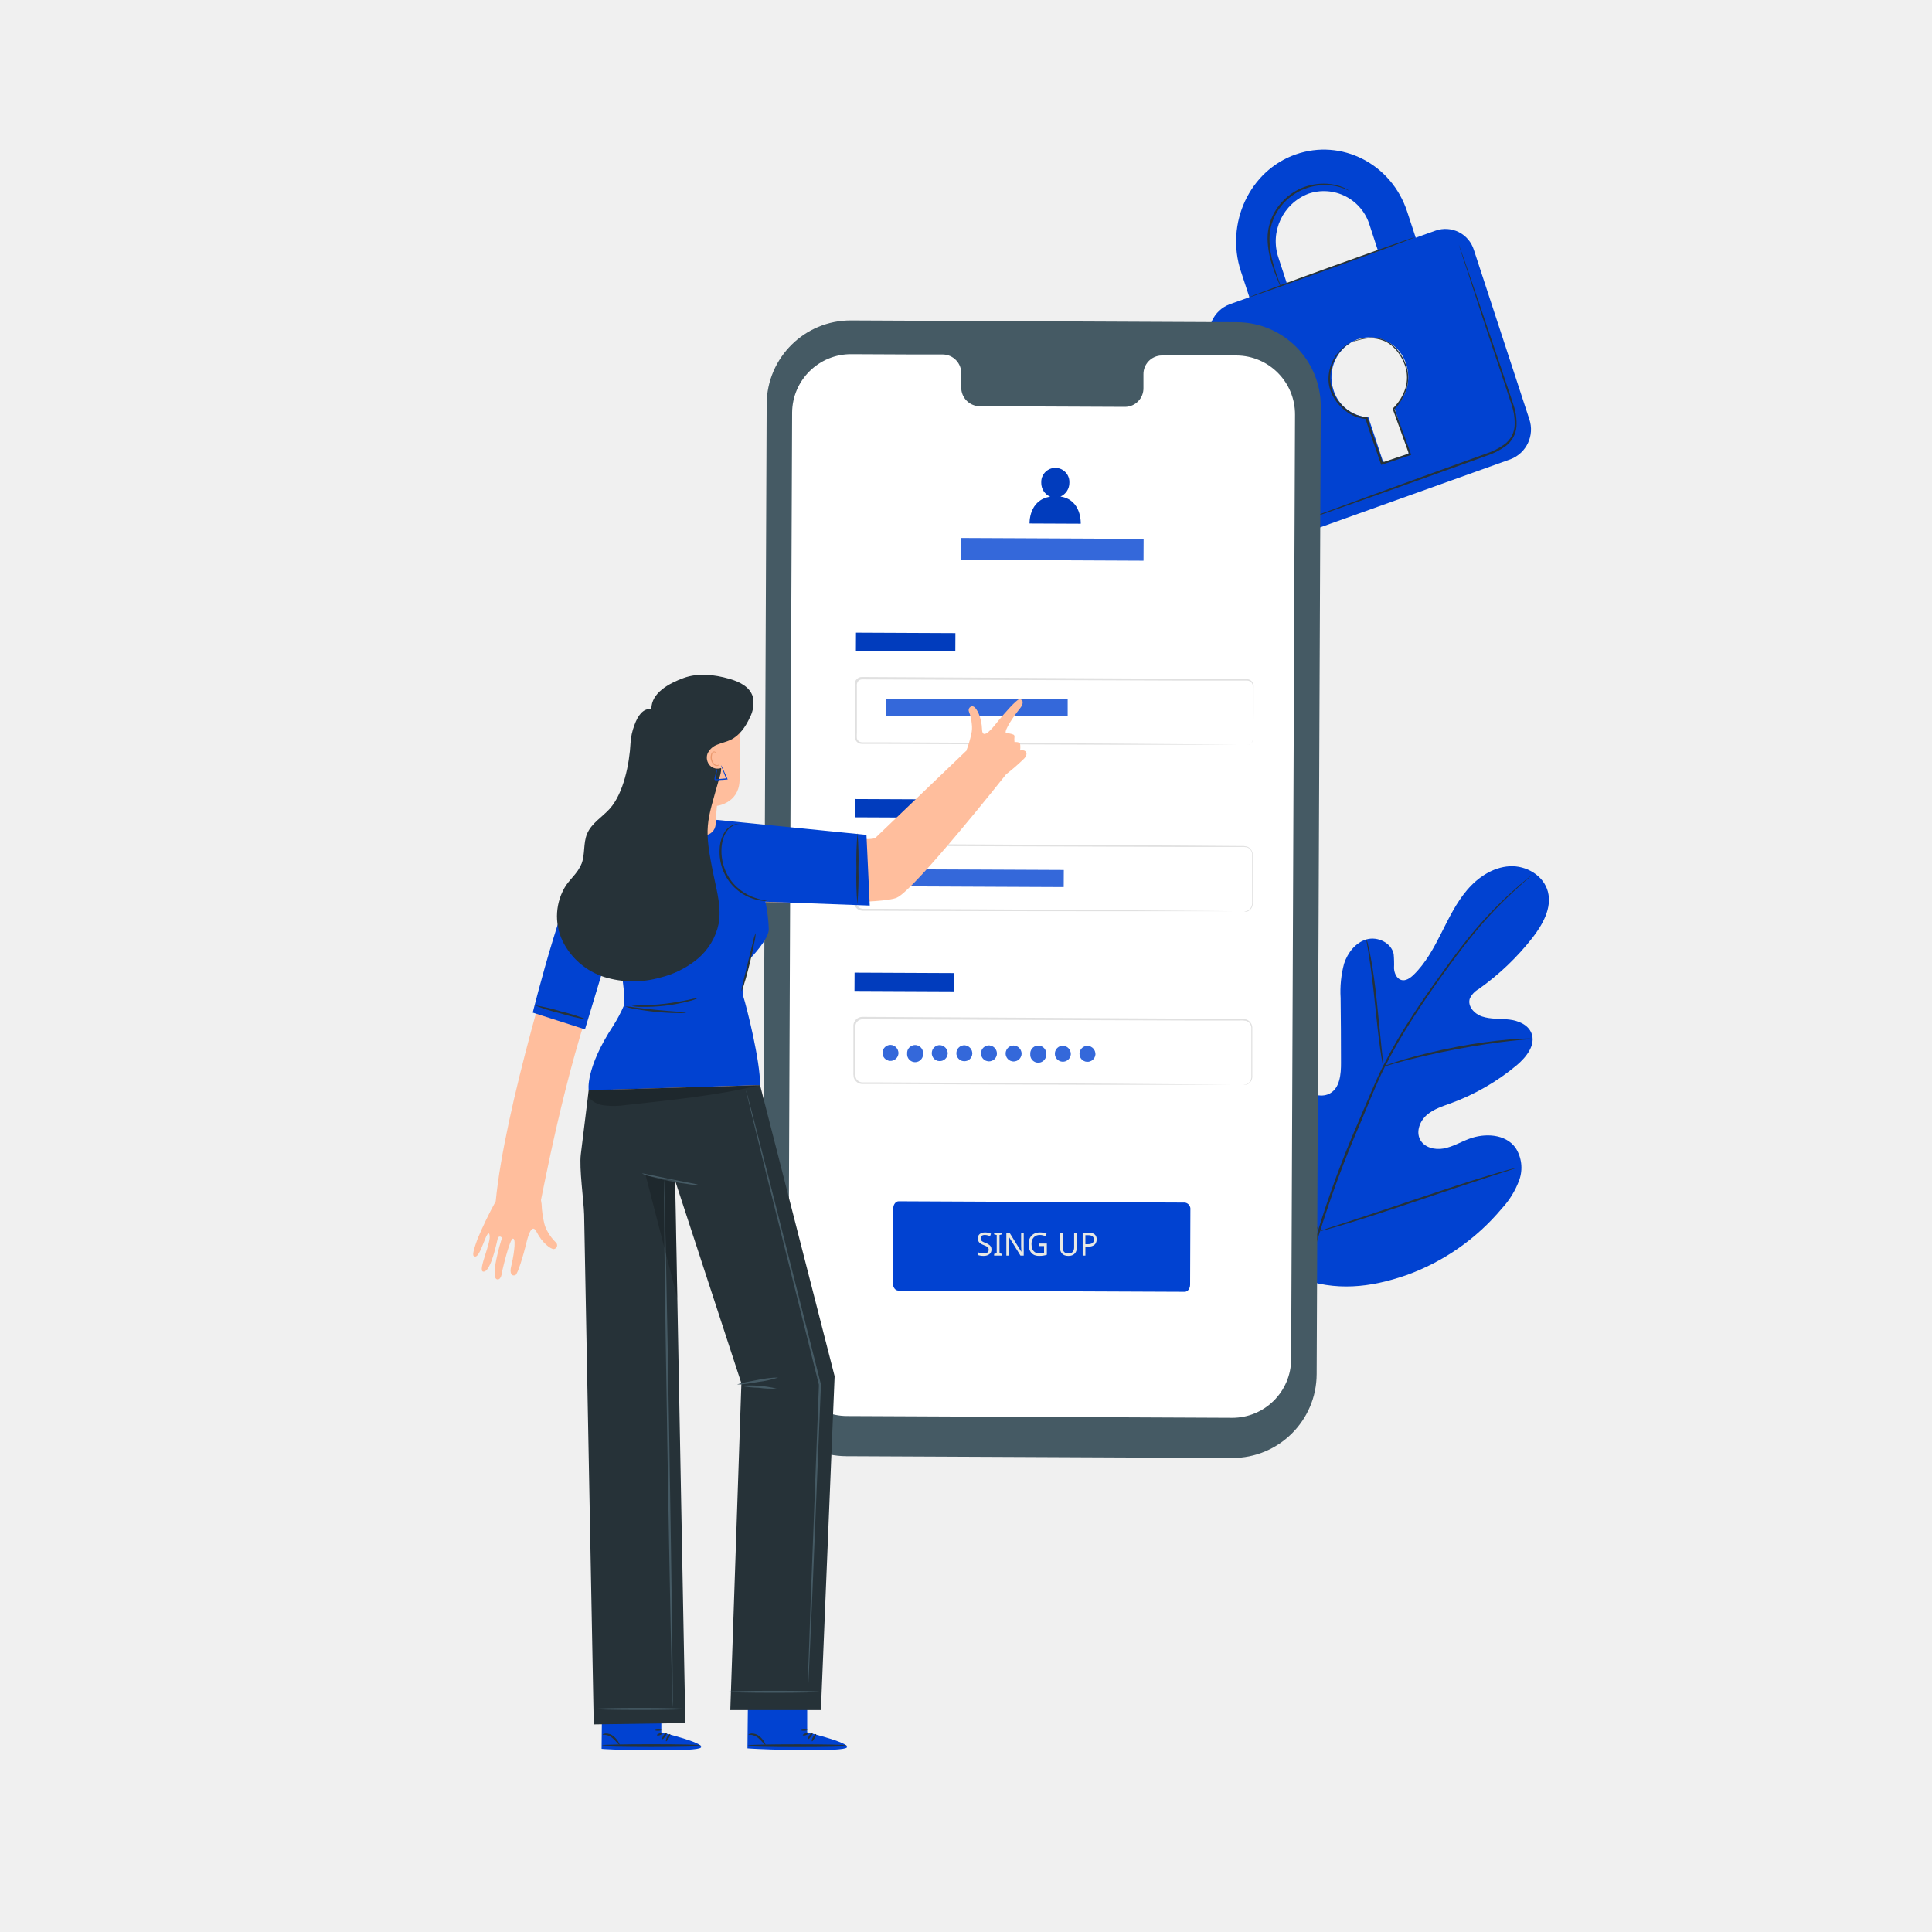
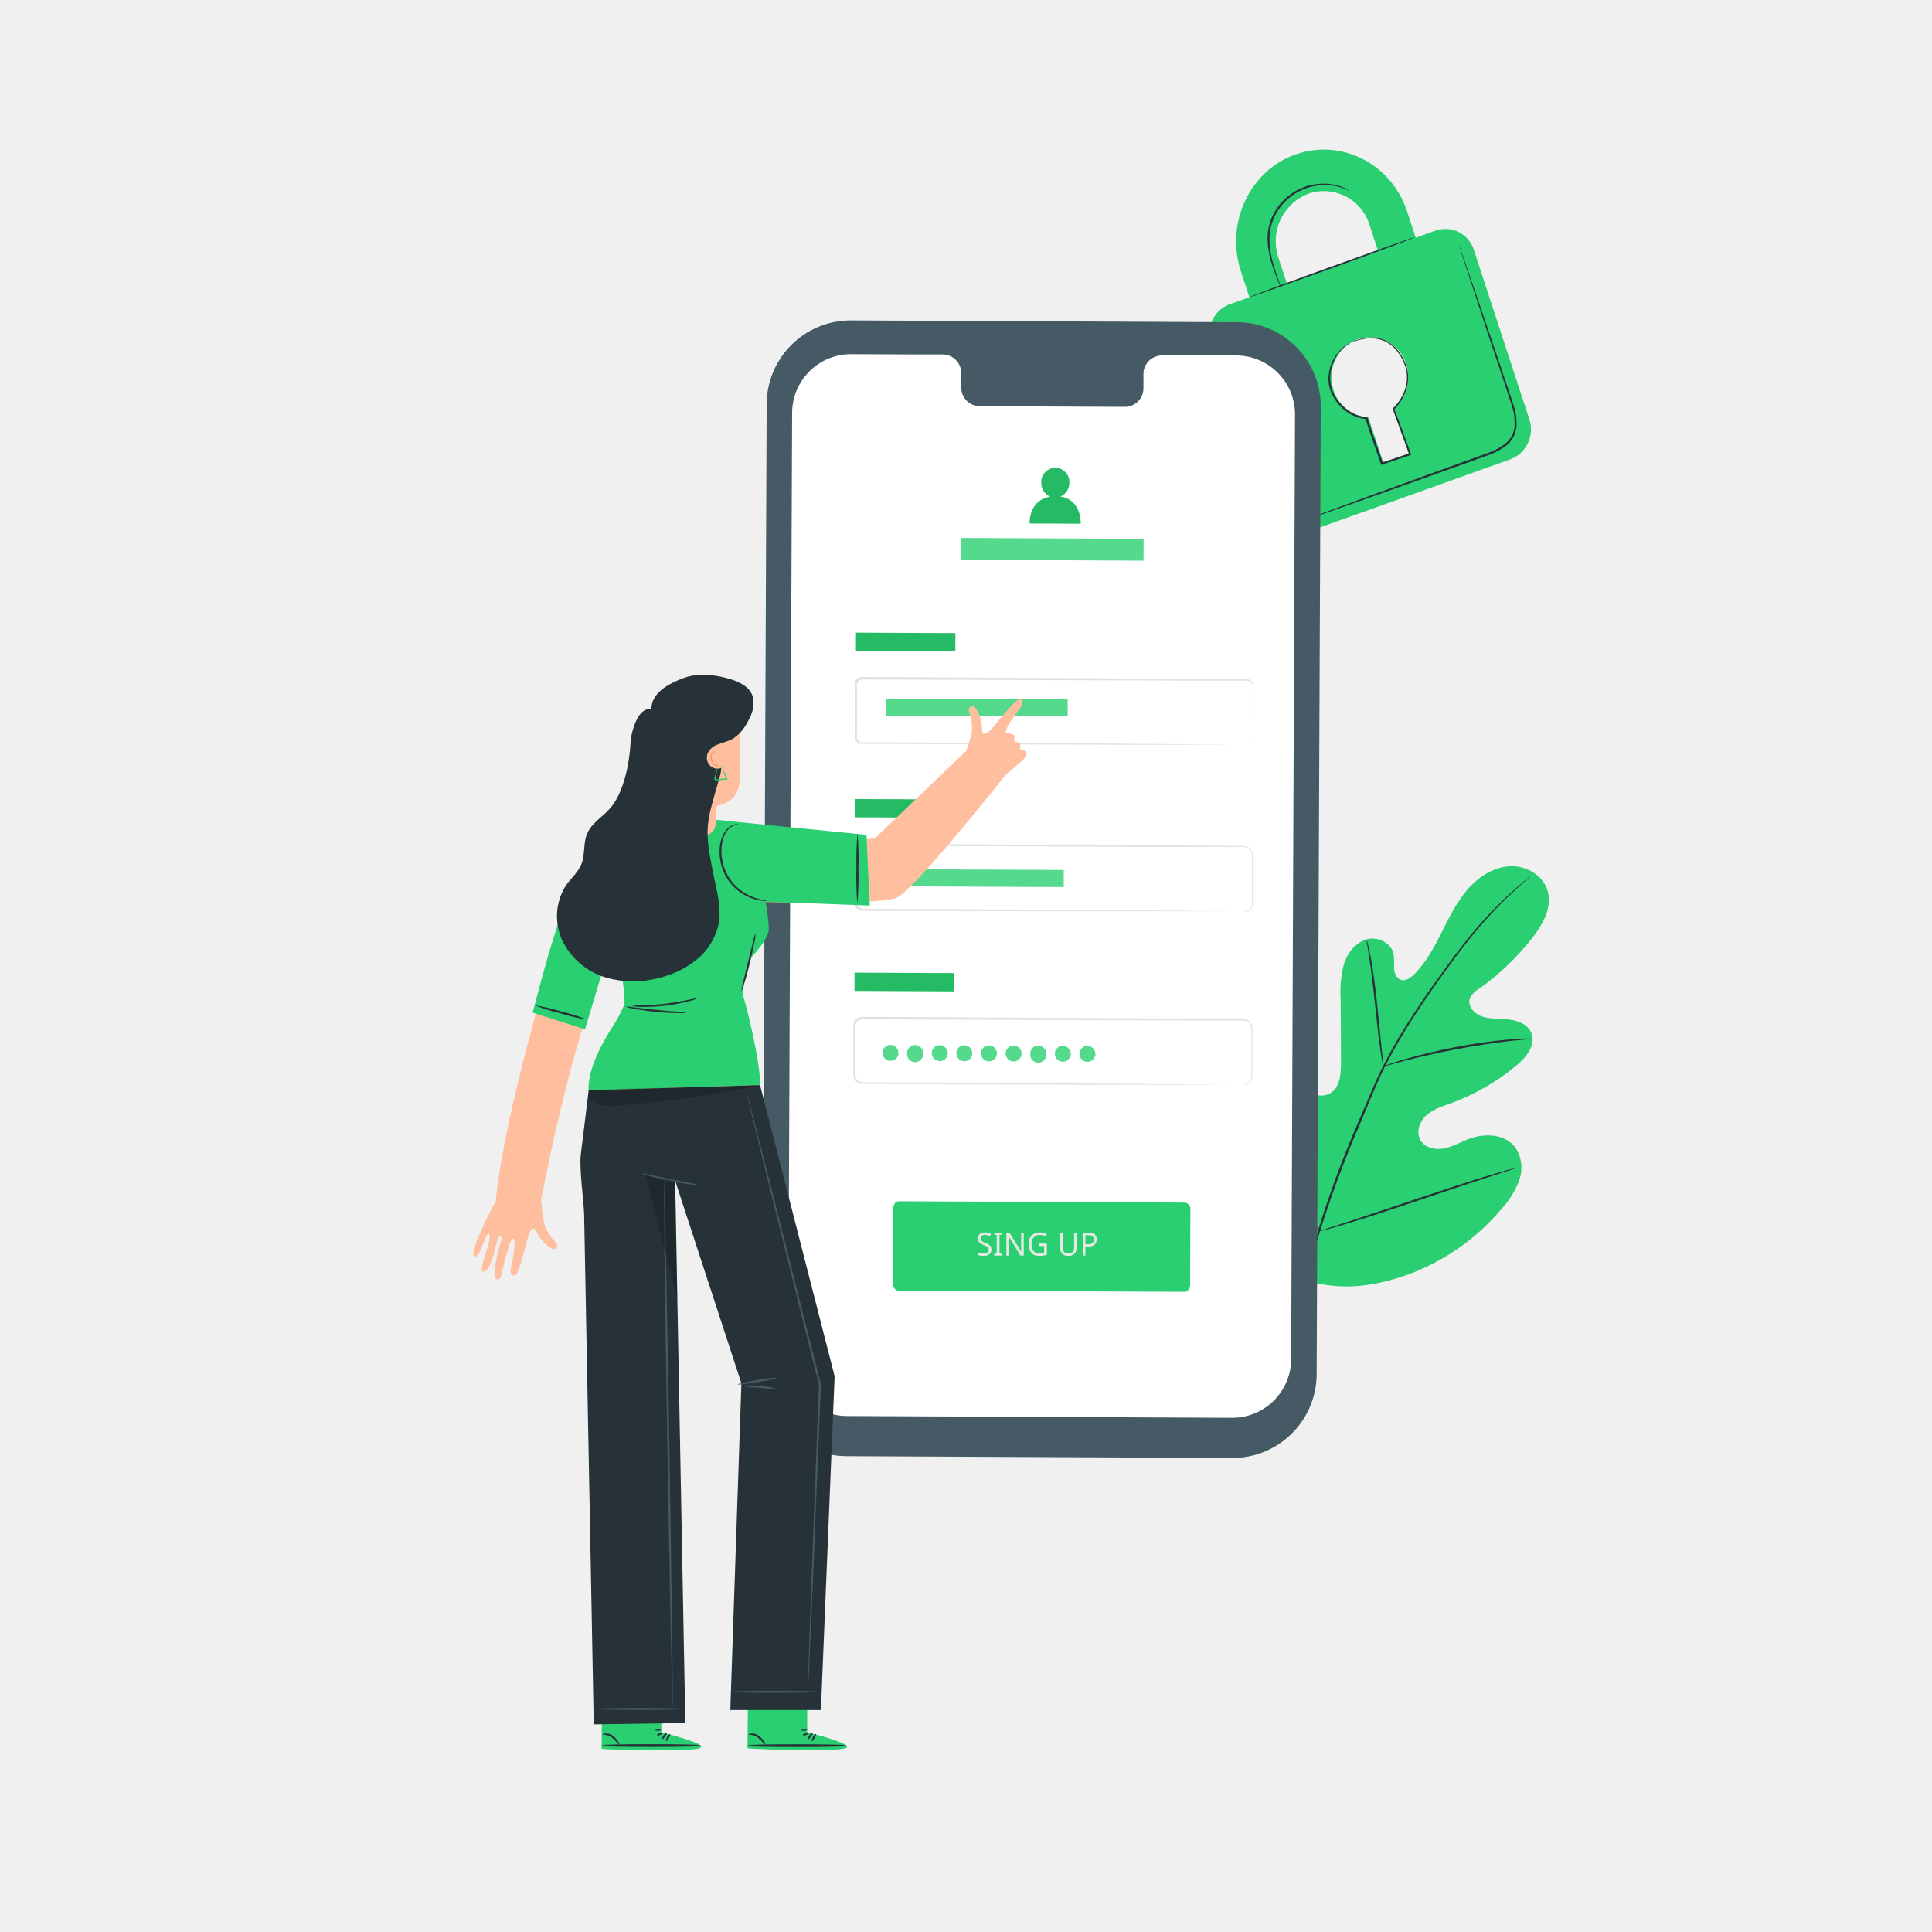
<svg xmlns="http://www.w3.org/2000/svg" viewBox="0 0 500 500">
  <g id="freepik--Plant--inject-65">
-     <path d="M336.18,330.71c-15.45-10.79-18.95-30.82-18.34-48.83.1-3-.23-6.18,1.2-8.81s4.77-4.44,7.46-3.18c2.23,1.05,3.2,3.65,4.45,5.8a17.56,17.56,0,0,0,7.05,6.73c1.91,1,4.28,1.6,6.17.56,2.6-1.43,2.9-5,2.88-8q0-8.37-.1-16.72a27.83,27.83,0,0,1,.9-8.88c.93-2.84,3-5.47,5.83-6.27s6.36.85,7,3.77a28.8,28.8,0,0,1,.09,3.72c.08,1.25.66,2.62,1.83,3s2.39-.49,3.29-1.37c3.08-3,5.18-6.91,7.13-10.77s3.86-7.83,6.66-11.12,6.67-5.9,11-6.15,8.84,2.41,9.92,6.61-1.37,8.49-4,11.9a66.87,66.87,0,0,1-13.89,13.25,5.44,5.44,0,0,0-2.33,2.49c-.65,2,1.24,4,3.21,4.63,2.23.74,4.65.51,7,.79s4.85,1.3,5.74,3.5c1.22,3.06-1.34,6.26-3.85,8.36a57.38,57.38,0,0,1-16.92,9.77c-2.2.8-4.51,1.51-6.29,3.05s-2.84,4.23-1.77,6.34,3.82,2.78,6.13,2.35,4.36-1.67,6.56-2.5c4.11-1.55,9.41-1.27,12,2.28a9.46,9.46,0,0,1,1,8.37,21.83,21.83,0,0,1-4.53,7.39A57.63,57.63,0,0,1,364,330c-9.53,3.3-18.36,4.2-27.83.73" style="fill:#0142D1" />
+     <path d="M336.18,330.71c-15.45-10.79-18.95-30.82-18.34-48.83.1-3-.23-6.18,1.2-8.81s4.77-4.44,7.46-3.18c2.23,1.05,3.2,3.65,4.45,5.8a17.56,17.56,0,0,0,7.05,6.73c1.91,1,4.28,1.6,6.17.56,2.6-1.43,2.9-5,2.88-8q0-8.37-.1-16.72a27.83,27.83,0,0,1,.9-8.88c.93-2.84,3-5.47,5.83-6.27s6.36.85,7,3.77a28.8,28.8,0,0,1,.09,3.72c.08,1.25.66,2.62,1.83,3s2.39-.49,3.29-1.37c3.08-3,5.18-6.91,7.13-10.77s3.86-7.83,6.66-11.12,6.67-5.9,11-6.15,8.84,2.41,9.92,6.61-1.37,8.49-4,11.9a66.87,66.87,0,0,1-13.89,13.25,5.44,5.44,0,0,0-2.33,2.49c-.65,2,1.24,4,3.21,4.63,2.23.74,4.65.51,7,.79s4.85,1.3,5.74,3.5c1.22,3.06-1.34,6.26-3.85,8.36a57.38,57.38,0,0,1-16.92,9.77c-2.2.8-4.51,1.51-6.29,3.05s-2.84,4.23-1.77,6.34,3.82,2.78,6.13,2.35,4.36-1.67,6.56-2.5c4.11-1.55,9.41-1.27,12,2.28a9.46,9.46,0,0,1,1,8.37,21.83,21.83,0,0,1-4.53,7.39A57.63,57.63,0,0,1,364,330c-9.53,3.3-18.36,4.2-27.83.73" style="fill:#29CF70" />
    <path d="M396.2,226.66s-.09.1-.29.28l-.89.79c-.78.7-1.93,1.72-3.38,3.07a111.61,111.61,0,0,0-11.42,12.33c-2.23,2.77-4.54,5.91-7,9.32s-5,7.09-7.52,11a135.66,135.66,0,0,0-7.37,12.78c-1.16,2.29-2.18,4.68-3.23,7.12L352,290.8a274.85,274.85,0,0,0-10.66,28.77,134,134,0,0,0-5,24.53,97.54,97.54,0,0,0-.28,16.89c.16,2,.31,3.53.45,4.57.06.5.1.9.14,1.19l0,.41a2.09,2.09,0,0,1-.09-.4c-.05-.29-.11-.68-.19-1.18-.18-1-.37-2.58-.55-4.58a92.93,92.93,0,0,1,.1-16.94,131.81,131.81,0,0,1,4.89-24.64,268.42,268.42,0,0,1,10.63-28.84l3.18-7.42c1.05-2.43,2.08-4.84,3.25-7.14a133.92,133.92,0,0,1,7.43-12.81c2.56-4,5.14-7.62,7.57-11s4.78-6.54,7-9.3a106.31,106.31,0,0,1,11.57-12.24c1.48-1.33,2.66-2.33,3.46-3l.93-.75A2.18,2.18,0,0,1,396.2,226.66Z" style="fill:#263238" />
    <path d="M358,276a6.19,6.19,0,0,1-.29-1.27c-.16-.83-.34-2-.55-3.52-.43-3-.87-7.11-1.34-11.66s-1-8.67-1.44-11.64c-.23-1.48-.43-2.67-.57-3.5a5.4,5.4,0,0,1-.17-1.3,5.53,5.53,0,0,1,.37,1.25c.22.82.47,2,.75,3.49.57,3,1.13,7.08,1.6,11.64s.87,8.56,1.18,11.67c.15,1.4.28,2.59.38,3.54A5.54,5.54,0,0,1,358,276Z" style="fill:#263238" />
    <path d="M396.48,268.82A8,8,0,0,1,395,269c-1,.09-2.42.21-4.18.41-3.52.38-8.36,1.08-13.67,2.08s-10.08,2.13-13.51,3c-1.71.44-3.09.84-4,1.11a7.3,7.3,0,0,1-1.5.36,8.71,8.71,0,0,1,1.44-.57c.94-.33,2.3-.79,4-1.28,3.41-1,8.18-2.19,13.51-3.21A136.16,136.16,0,0,1,390.74,269c1.77-.15,3.2-.21,4.2-.23A7.69,7.69,0,0,1,396.48,268.82Z" style="fill:#263238" />
    <path d="M341.3,318.72a2.08,2.08,0,0,1-.26-.47l-.66-1.39c-.57-1.21-1.34-3-2.26-5.19-1.86-4.4-4.23-10.56-6.75-17.4s-4.84-13-6.6-17.45c-.86-2.16-1.57-3.93-2.1-5.25l-.56-1.43a1.93,1.93,0,0,1-.16-.52,2.08,2.08,0,0,1,.26.47l.66,1.39c.56,1.21,1.34,3,2.26,5.19,1.86,4.4,4.23,10.56,6.75,17.4s4.84,13,6.6,17.45c.86,2.16,1.57,3.93,2.09,5.25.23.57.42,1,.57,1.43A1.93,1.93,0,0,1,341.3,318.72Z" style="fill:#263238" />
    <path d="M392.38,302.25a2.12,2.12,0,0,1-.51.21l-1.48.5-5.47,1.77c-4.62,1.5-11,3.64-18,6s-13.41,4.46-18.06,5.86c-2.32.71-4.21,1.25-5.52,1.61l-1.51.39a2.59,2.59,0,0,1-.54.11,2.12,2.12,0,0,1,.51-.21l1.48-.5,5.47-1.77c4.62-1.5,11-3.64,18-6s13.4-4.46,18.05-5.86c2.33-.71,4.21-1.25,5.53-1.61l1.51-.39A2.59,2.59,0,0,1,392.38,302.25Z" style="fill:#263238" />
  </g>
  <g id="freepik--Padlock--inject-65">
-     <path d="M371.54,59.68l-5.15,1.84-2.21-6.73c-4.06-12.41-17-19-28.89-14.81s-18.22,17.8-14.16,30.21l2.21,6.73-5.17,1.85a8.22,8.22,0,0,0-4.82,10.28l14.33,43.79a7.73,7.73,0,0,0,9.86,5.11l53.37-19.09a8.26,8.26,0,0,0,4.87-10.38L381.44,64.69A7.71,7.71,0,0,0,371.54,59.68Zm-40.68,7a13.19,13.19,0,0,1,7.76-16.55,12.36,12.36,0,0,1,15.83,8.11l2.2,6.73-23.59,8.44Zm30,38.86,3.66,11.18a.91.91,0,0,1-.57,1.12l-5.13,1.83a.82.82,0,0,1-1-.54L354.13,108a10,10,0,0,1-9-7,10.51,10.51,0,0,1,6.19-13.18,9.85,9.85,0,0,1,12.61,6.46A10.68,10.68,0,0,1,360.87,105.57Z" style="fill:#0142D1" />
+     <path d="M371.54,59.68l-5.15,1.84-2.21-6.73c-4.06-12.41-17-19-28.89-14.81s-18.22,17.8-14.16,30.21l2.21,6.73-5.17,1.85a8.22,8.22,0,0,0-4.82,10.28l14.33,43.79a7.73,7.73,0,0,0,9.86,5.11l53.37-19.09a8.26,8.26,0,0,0,4.87-10.38L381.44,64.69A7.71,7.71,0,0,0,371.54,59.68Zm-40.68,7a13.19,13.19,0,0,1,7.76-16.55,12.36,12.36,0,0,1,15.83,8.11l2.2,6.73-23.59,8.44Zm30,38.86,3.66,11.18a.91.91,0,0,1-.57,1.12l-5.13,1.83a.82.82,0,0,1-1-.54L354.13,108a10,10,0,0,1-9-7,10.51,10.51,0,0,1,6.19-13.18,9.85,9.85,0,0,1,12.61,6.46A10.68,10.68,0,0,1,360.87,105.57Z" style="fill:#29CF70" />
    <path d="M366.16,61.4c0,.14-9.55,3.73-21.43,8S323.16,77.1,323.11,77s9.55-3.72,21.44-8S366.11,61.27,366.16,61.4Z" style="fill:#263238" />
    <path d="M377.5,63.24a1.75,1.75,0,0,1,.11.27c.08.2.17.46.29.78.26.73.62,1.74,1.07,3l3.84,11.18c1.6,4.74,3.51,10.36,5.63,16.6,1,3.13,2.18,6.39,3.28,9.82a15,15,0,0,1,.75,5.49,7.37,7.37,0,0,1-.81,2.77,7.64,7.64,0,0,1-1.89,2.23,18,18,0,0,1-5.08,2.59l-5.15,1.85-9.75,3.49-16.51,5.88-11.15,3.92-3,1-.8.26a.85.85,0,0,1-.27.07s.08,0,.25-.12l.78-.31,3-1.13,11.09-4.08,16.48-6,9.73-3.52,5.15-1.86a17.13,17.13,0,0,0,4.93-2.51,7.11,7.11,0,0,0,1.76-2.07,6.58,6.58,0,0,0,.75-2.57,14.39,14.39,0,0,0-.72-5.29c-1.08-3.4-2.22-6.69-3.25-9.82-2.08-6.25-4-11.89-5.52-16.63s-2.8-8.55-3.68-11.23c-.42-1.31-.74-2.33-1-3.07l-.24-.8A.93.93,0,0,1,377.5,63.24Z" style="fill:#263238" />
    <path d="M349.34,49.45s-.53-.26-1.51-.66a13.32,13.32,0,0,0-4.37-.88A15,15,0,0,0,337,49.13a14.4,14.4,0,0,0-6.11,5.11,13.52,13.52,0,0,0-2.35,7.59,23.39,23.39,0,0,0,1,6.55c.52,1.82,1.06,3.27,1.42,4.28a11.17,11.17,0,0,1,.52,1.58,8.78,8.78,0,0,1-.71-1.51c-.41-1-1-2.42-1.58-4.25a22.74,22.74,0,0,1-1.15-6.65,13.71,13.71,0,0,1,2.4-7.88,14.63,14.63,0,0,1,6.35-5.26,14.88,14.88,0,0,1,6.65-1.14,12.59,12.59,0,0,1,4.43,1.05,8.26,8.26,0,0,1,1.08.6A1.49,1.49,0,0,1,349.34,49.45Z" style="fill:#263238" />
    <path d="M349.8,88.58a3.45,3.45,0,0,1,.5-.25,9.93,9.93,0,0,1,1.55-.55,11.09,11.09,0,0,1,2.59-.44,8.78,8.78,0,0,1,3.51.53c2.56.9,4.91,3.51,6.07,7a10.08,10.08,0,0,1,0,5.74A13,13,0,0,1,360.8,106l.06-.27c1.33,3.65,2.78,7.61,4.28,11.74l.09.25-.25.09-2.29.76-5,1.67-.25.08-.08-.25c-1.37-4.14-2.87-8-4-11.79l.22.17a10,10,0,0,1-5.36-2.11,12.1,12.1,0,0,1-3.35-4,9.14,9.14,0,0,1-1.06-4.5,10.86,10.86,0,0,1,4.19-8.26,6.36,6.36,0,0,1,1.73-1,19.27,19.27,0,0,0-1.64,1.09A10.63,10.63,0,0,0,345,94.06a9.46,9.46,0,0,0,.31,8.07,11.74,11.74,0,0,0,3.27,3.84,9.52,9.52,0,0,0,5.11,2l.17,0,.05.15c1.1,3.72,2.61,7.61,4,11.77l-.33-.16,5-1.67,2.28-.77-.16.34c-1.49-4.13-2.93-8.1-4.25-11.75l0-.15.12-.12a12.74,12.74,0,0,0,3.16-5.17,9.67,9.67,0,0,0,0-5.49c-1.09-3.36-3.34-5.91-5.78-6.81a8.59,8.59,0,0,0-3.39-.57,11.46,11.46,0,0,0-2.56.35C350.51,88.29,349.81,88.63,349.8,88.58Z" style="fill:#263238" />
  </g>
  <g id="freepik--Device--inject-65">
    <path d="M318.89,377.32,219,376.86A21.77,21.77,0,0,1,197.35,355l1.06-250.41a21.75,21.75,0,0,1,21.86-21.66l99.88.46a21.77,21.77,0,0,1,21.66,21.85l-1.06,250.4A21.77,21.77,0,0,1,318.89,377.32Z" style="fill:#455a64" />
    <path d="M320,92,300.64,92a4.81,4.81,0,0,0-4.72,4.9l0,3.51a4.8,4.8,0,0,1-4.72,4.89l-37.74-.17a4.82,4.82,0,0,1-4.69-4.94l0-3.51a4.82,4.82,0,0,0-4.68-4.94l-6.81,0-16.95-.08A15.24,15.24,0,0,0,205,106.75l-1,244.42a15.23,15.23,0,0,0,15.16,15.3l99.68.46a15.24,15.24,0,0,0,15.31-15.17l1-244.42A15.25,15.25,0,0,0,320,92Z" style="fill:#fff" />
-     <path d="M306.59,334.32,232.47,334c-.77,0-1.39-.84-1.38-1.86l.08-19.39c0-1,.63-1.86,1.4-1.86l74.12.34a1.68,1.68,0,0,1,1.38,1.87L308,332.47C308,333.5,307.36,334.33,306.59,334.32Z" style="fill:#0142D1" />
+     <path d="M306.59,334.32,232.47,334c-.77,0-1.39-.84-1.38-1.86l.08-19.39c0-1,.63-1.86,1.4-1.86l74.12.34a1.68,1.68,0,0,1,1.38,1.87L308,332.47C308,333.5,307.36,334.33,306.59,334.32Z" style="fill:#29CF70" />
    <text transform="matrix(0.96, 0, 0, 1, 252.59, 324.95)" style="font-size:8.299px;fill:#e8e8e3;font-family:Montserrat-Regular, Montserrat">SING UP</text>
-     <rect x="221.51" y="163.81" width="25.72" height="4.72" transform="translate(0.77 -1.08) rotate(0.26)" style="fill:#0142D1" />
+     <rect x="221.51" y="163.81" width="25.72" height="4.72" transform="translate(0.77 -1.08) rotate(0.26)" style="fill:#29CF70" />
    <rect x="221.51" y="163.81" width="25.72" height="4.72" transform="translate(0.77 -1.08) rotate(0.26)" style="opacity:0.1" />
    <path d="M322.65,192.83a2.3,2.3,0,0,0,.59-.14,1.58,1.58,0,0,0,1-1.35c0-1.59,0-3.91,0-6.89,0-1.49,0-3.16,0-5,0-.45,0-.92,0-1.39a1.94,1.94,0,0,0-.28-1.31,1.5,1.5,0,0,0-1.19-.61h-1.56l-14.45,0-83.64-.31a1.33,1.33,0,0,0-1.1.55,1.91,1.91,0,0,0-.26,1.31c0,1,0,2,0,3q0,3,0,6c0,1,0,2,0,3a7.89,7.89,0,0,0,0,1.4,1.35,1.35,0,0,0,.78.9,1.56,1.56,0,0,0,.62.11h5.09l22.21.12,37.6.23,25.35.2,6.89.08,1.79,0c.41,0,.61,0,.61,0l-.61,0-1.79,0h-6.89l-25.35,0-37.6-.12-22.21-.09h-5.09a2,2,0,0,1-.82-.14,1.88,1.88,0,0,1-1.08-1.25,2.83,2.83,0,0,1-.06-.8v-.74c0-1,0-2,0-3q0-3,0-6c0-1,0-2,0-3a5.6,5.6,0,0,1,0-.8,1.7,1.7,0,0,1,.33-.81,1.84,1.84,0,0,1,1.52-.77l83.64.46,14.45.1,1.56,0a1.71,1.71,0,0,1,1.4.73,2.13,2.13,0,0,1,.32,1.47c0,.47,0,.94,0,1.39,0,1.82,0,3.49,0,5,0,3-.07,5.3-.09,6.9a1.62,1.62,0,0,1-1.05,1.39A1.2,1.2,0,0,1,322.65,192.83Z" style="fill:#e0e0e0" />
-     <rect x="228.41" y="182.01" width="47.04" height="4.41" transform="matrix(1, 0, 0, 1, 0.85, -1.16)" style="fill:#0142D1" />
+     <rect x="228.41" y="182.01" width="47.04" height="4.41" transform="matrix(1, 0, 0, 1, 0.85, -1.16)" style="fill:#29CF70" />
    <rect x="228.41" y="182.01" width="47.04" height="4.41" transform="matrix(1, 0, 0, 1, 0.85, -1.16)" style="fill:#fff;opacity:0.2" />
-     <rect x="221.33" y="206.87" width="25.72" height="4.72" transform="translate(0.97 -1.08) rotate(0.26)" style="fill:#0142D1" />
+     <rect x="221.33" y="206.87" width="25.72" height="4.72" transform="translate(0.97 -1.08) rotate(0.26)" style="fill:#29CF70" />
    <rect x="221.33" y="206.87" width="25.72" height="4.72" transform="translate(0.97 -1.08) rotate(0.26)" style="opacity:0.1" />
    <path d="M322,235.89a5.17,5.17,0,0,0,.6-.11,2.05,2.05,0,0,0,1.26-1.14,2.8,2.8,0,0,0,.18-1.27c0-.48,0-1,0-1.58,0-1.16,0-2.48,0-4v-6.35a2.15,2.15,0,0,0-.29-1.32,1.94,1.94,0,0,0-1.09-.85,6.13,6.13,0,0,0-1.51-.08l-14.39,0-83.35-.31a1.85,1.85,0,0,0-1.83,1.61c0,.95,0,2,0,3q0,3,0,6c0,1,0,2,0,3a5.74,5.74,0,0,0,.06,1.4,1.9,1.9,0,0,0,.73,1,2.08,2.08,0,0,0,1.24.32H225l2.89,0,22.13.11,37.47.23,25.26.2,6.87.08,1.79,0,.6,0-.6,0-1.79,0-6.87,0-25.26,0L250,235.79l-22.13-.08h-4.35a2.51,2.51,0,0,1-1.53-.41,2.4,2.4,0,0,1-.94-1.31,6.3,6.3,0,0,1-.08-1.54c0-1,0-2,0-3q0-3,0-6c0-1,0-2,0-3a2.37,2.37,0,0,1,2.35-2.07l83.35.46,14.39.11a6.19,6.19,0,0,1,1.6.11,2.21,2.21,0,0,1,1.23,1,2.41,2.41,0,0,1,.32,1.46c0,.47,0,.93,0,1.39,0,1.81,0,3.47,0,5s0,2.82,0,4c0,.57,0,1.1,0,1.59a2.79,2.79,0,0,1-.21,1.31,2.12,2.12,0,0,1-1.35,1.14A1.88,1.88,0,0,1,322,235.89Z" style="fill:#e0e0e0" />
-     <rect x="221.14" y="251.79" width="25.72" height="4.72" transform="translate(1.17 -1.07) rotate(0.26)" style="fill:#0142D1" />
+     <rect x="221.14" y="251.79" width="25.72" height="4.72" transform="translate(1.17 -1.07) rotate(0.26)" style="fill:#29CF70" />
    <rect x="221.14" y="251.79" width="25.72" height="4.72" transform="translate(1.17 -1.07) rotate(0.26)" style="opacity:0.1" />
    <path d="M321.8,280.8a4.78,4.78,0,0,0,.6-.11,2.06,2.06,0,0,0,1.26-1.13,2.82,2.82,0,0,0,.18-1.27c0-.49,0-1,0-1.59,0-1.15,0-2.48,0-4v-6.35a2.15,2.15,0,0,0-.29-1.32,2,2,0,0,0-1.09-.84,6.11,6.11,0,0,0-1.51-.09l-14.39,0-83.35-.31a1.85,1.85,0,0,0-1.83,1.61c0,1,0,2,0,3,0,2,0,4,0,6,0,1,0,2,0,3a5.66,5.66,0,0,0,.06,1.39,1.83,1.83,0,0,0,.73,1,2,2,0,0,0,1.24.32h4.35l22.13.12,37.47.23,25.26.2,6.87.08,1.79,0c.4,0,.6,0,.6,0s-.2,0-.6,0l-1.79,0-6.87,0-25.26,0-37.47-.11-22.13-.09h-4.35a2.45,2.45,0,0,1-1.53-.41,2.4,2.4,0,0,1-.94-1.31,6.3,6.3,0,0,1-.08-1.54c0-1,0-2,0-3q0-3,0-6c0-1,0-2,0-3.05a2.36,2.36,0,0,1,2.34-2.07l83.35.46,14.39.11a6.19,6.19,0,0,1,1.6.11,2.21,2.21,0,0,1,1.23,1,2.41,2.41,0,0,1,.32,1.46c0,.47,0,.94,0,1.39,0,1.81,0,3.47,0,5s0,2.82,0,4c0,.57,0,1.1,0,1.59a2.74,2.74,0,0,1-.21,1.31,2.12,2.12,0,0,1-1.35,1.14A1.58,1.58,0,0,1,321.8,280.8Z" style="fill:#e0e0e0" />
-     <rect x="228.23" y="225.07" width="47.04" height="4.41" transform="translate(1.05 -1.16) rotate(0.26)" style="fill:#0142D1" />
+     <rect x="228.23" y="225.07" width="47.04" height="4.41" transform="translate(1.05 -1.16) rotate(0.26)" style="fill:#29CF70" />
    <rect x="228.23" y="225.07" width="47.04" height="4.41" transform="translate(1.05 -1.16) rotate(0.26)" style="fill:#fff;opacity:0.2" />
-     <path d="M232.51,272.64a2.06,2.06,0,1,1-2-2.21A2.12,2.12,0,0,1,232.51,272.64Z" style="fill:#0142D1" />
-     <path d="M238.88,272.67a2.06,2.06,0,1,1-4.11,0,2.06,2.06,0,1,1,4.11,0Z" style="fill:#0142D1" />
-     <path d="M245.26,272.7a2.06,2.06,0,1,1-2-2.21A2.13,2.13,0,0,1,245.26,272.7Z" style="fill:#0142D1" />
-     <path d="M251.63,272.73a2.06,2.06,0,1,1-2-2.21A2.13,2.13,0,0,1,251.63,272.73Z" style="fill:#0142D1" />
-     <path d="M258,272.75a2.06,2.06,0,1,1-2-2.2A2.13,2.13,0,0,1,258,272.75Z" style="fill:#0142D1" />
-     <path d="M264.38,272.78a2.06,2.06,0,1,1-2.05-2.2A2.13,2.13,0,0,1,264.38,272.78Z" style="fill:#0142D1" />
-     <path d="M270.75,272.81a2.06,2.06,0,1,1-4.11,0,2.06,2.06,0,1,1,4.11,0Z" style="fill:#0142D1" />
-     <path d="M277.12,272.84a2.06,2.06,0,1,1-2.05-2.2A2.13,2.13,0,0,1,277.12,272.84Z" style="fill:#0142D1" />
-     <path d="M283.49,272.87a2.06,2.06,0,1,1-2-2.2A2.13,2.13,0,0,1,283.49,272.87Z" style="fill:#0142D1" />
+     <path d="M232.51,272.64a2.06,2.06,0,1,1-2-2.21A2.12,2.12,0,0,1,232.51,272.64Z" style="fill:#29CF70" />
+     <path d="M238.88,272.67a2.06,2.06,0,1,1-4.11,0,2.06,2.06,0,1,1,4.11,0Z" style="fill:#29CF70" />
+     <path d="M245.26,272.7a2.06,2.06,0,1,1-2-2.21A2.13,2.13,0,0,1,245.26,272.7Z" style="fill:#29CF70" />
+     <path d="M251.63,272.73a2.06,2.06,0,1,1-2-2.21A2.13,2.13,0,0,1,251.63,272.73Z" style="fill:#29CF70" />
+     <path d="M258,272.75a2.06,2.06,0,1,1-2-2.2A2.13,2.13,0,0,1,258,272.75Z" style="fill:#29CF70" />
+     <path d="M264.38,272.78a2.06,2.06,0,1,1-2.05-2.2A2.13,2.13,0,0,1,264.38,272.78Z" style="fill:#29CF70" />
+     <path d="M270.75,272.81a2.06,2.06,0,1,1-4.11,0,2.06,2.06,0,1,1,4.11,0Z" style="fill:#29CF70" />
+     <path d="M277.12,272.84a2.06,2.06,0,1,1-2.05-2.2A2.13,2.13,0,0,1,277.12,272.84Z" style="fill:#29CF70" />
+     <path d="M283.49,272.87a2.06,2.06,0,1,1-2-2.2A2.13,2.13,0,0,1,283.49,272.87Z" style="fill:#29CF70" />
    <g style="opacity:0.2">
      <path d="M232.51,272.64a2.06,2.06,0,1,1-2-2.21A2.12,2.12,0,0,1,232.51,272.64Z" style="fill:#fff" />
      <path d="M238.88,272.67a2.06,2.06,0,1,1-4.11,0,2.06,2.06,0,1,1,4.11,0Z" style="fill:#fff" />
      <path d="M245.26,272.7a2.06,2.06,0,1,1-2-2.21A2.13,2.13,0,0,1,245.26,272.7Z" style="fill:#fff" />
      <path d="M251.63,272.73a2.06,2.06,0,1,1-2-2.21A2.13,2.13,0,0,1,251.63,272.73Z" style="fill:#fff" />
      <path d="M258,272.75a2.06,2.06,0,1,1-2-2.2A2.13,2.13,0,0,1,258,272.75Z" style="fill:#fff" />
      <path d="M264.38,272.78a2.06,2.06,0,1,1-2.05-2.2A2.13,2.13,0,0,1,264.38,272.78Z" style="fill:#fff" />
      <path d="M270.75,272.81a2.06,2.06,0,1,1-4.11,0,2.06,2.06,0,1,1,4.11,0Z" style="fill:#fff" />
      <path d="M277.12,272.84a2.06,2.06,0,1,1-2.05-2.2A2.13,2.13,0,0,1,277.12,272.84Z" style="fill:#fff" />
      <path d="M283.49,272.87a2.06,2.06,0,1,1-2-2.2A2.13,2.13,0,0,1,283.49,272.87Z" style="fill:#fff" />
    </g>
-     <path d="M274.44,128.51a3.87,3.87,0,0,0,2.31-3.59,3.64,3.64,0,1,0-7.27,0,3.88,3.88,0,0,0,2.32,3.63c-5.6.84-5.35,6.92-5.35,6.92l13.24.06S280,129.34,274.44,128.51Z" style="fill:#0142D1" />
+     <path d="M274.44,128.51a3.87,3.87,0,0,0,2.31-3.59,3.64,3.64,0,1,0-7.27,0,3.88,3.88,0,0,0,2.32,3.63c-5.6.84-5.35,6.92-5.35,6.92l13.24.06S280,129.34,274.44,128.51Z" style="fill:#29CF70" />
    <path d="M274.44,128.51a3.87,3.87,0,0,0,2.31-3.59,3.64,3.64,0,1,0-7.27,0,3.88,3.88,0,0,0,2.32,3.63c-5.6.84-5.35,6.92-5.35,6.92l13.24.06S280,129.34,274.44,128.51Z" style="opacity:0.1" />
-     <rect x="248.74" y="139.37" width="47.19" height="5.64" transform="translate(0.66 -1.26) rotate(0.26)" style="fill:#0142D1" />
+     <rect x="248.74" y="139.37" width="47.19" height="5.64" transform="translate(0.66 -1.26) rotate(0.26)" style="fill:#29CF70" />
    <rect x="248.74" y="139.37" width="47.19" height="5.64" transform="translate(0.66 -1.26) rotate(0.26)" style="fill:#fff;opacity:0.2" />
  </g>
  <g id="freepik--Character--inject-65">
-     <path d="M171.15,448.34v-8.55l-15.33-.11-.13,12.93.95.07c4.23.27,21.52.67,24.36-.21C184.16,451.49,171.15,448.34,171.15,448.34Z" style="fill:#0142D1" />
+     <path d="M171.15,448.34v-8.55l-15.33-.11-.13,12.93.95.07c4.23.27,21.52.67,24.36-.21C184.16,451.49,171.15,448.34,171.15,448.34Z" style="fill:#29CF70" />
    <path d="M181.36,451.67c0,.14-5.74.26-12.81.26s-12.81-.12-12.81-.26,5.74-.26,12.81-.26S181.36,451.53,181.36,451.67Z" style="fill:#263238" />
    <path d="M171.42,450.09c-.13-.07,0-.52.31-1s.73-.68.83-.58-.11.48-.41.89S171.55,450.16,171.42,450.09Z" style="fill:#263238" />
    <path d="M172.4,450.65c-.14,0-.07-.56.23-1.09s.7-.85.81-.77-.07.53-.35,1S172.53,450.7,172.4,450.65Z" style="fill:#263238" />
    <path d="M160.36,451.63c-.06,0-.29-.18-.62-.56a9.91,9.91,0,0,0-1.34-1.34,3.53,3.53,0,0,0-1.66-.73c-.47-.06-.77,0-.8-.06s.26-.27.81-.31a3.09,3.09,0,0,1,2,.68,5.64,5.64,0,0,1,1.32,1.55C160.3,451.3,160.42,451.59,160.36,451.63Z" style="fill:#263238" />
    <path d="M171.47,448.48c.07.12-.19.42-.63.58s-.83.1-.85,0,.29-.31.67-.45S171.39,448.36,171.47,448.48Z" style="fill:#263238" />
    <path d="M171.23,447.65c0,.15-.4.27-.92.28s-.93-.11-.92-.25.42-.27.92-.28S171.21,447.51,171.23,447.65Z" style="fill:#263238" />
-     <path d="M208.9,448.34v-8.55l-15.33-.11-.13,12.8.95.07c4.23.27,21.53.8,24.36-.08C221.91,451.49,208.9,448.34,208.9,448.34Z" style="fill:#0142D1" />
+     <path d="M208.9,448.34v-8.55l-15.33-.11-.13,12.8.95.07c4.23.27,21.53.8,24.36-.08C221.91,451.49,208.9,448.34,208.9,448.34Z" style="fill:#29CF70" />
    <path d="M219.11,451.69c0,.14-5.73.26-12.81.26s-12.8-.12-12.8-.26,5.73-.26,12.8-.26S219.11,451.55,219.11,451.69Z" style="fill:#263238" />
    <path d="M209.17,450.09c-.12-.07,0-.52.31-1s.73-.68.83-.58-.11.48-.41.89S209.3,450.16,209.17,450.09Z" style="fill:#263238" />
    <path d="M210.15,450.65c-.13,0-.07-.56.24-1.09s.7-.85.81-.77-.08.53-.36,1S210.29,450.7,210.15,450.65Z" style="fill:#263238" />
    <path d="M198.11,451.63c-.06,0-.28-.18-.62-.56a9.91,9.91,0,0,0-1.34-1.34,3.53,3.53,0,0,0-1.66-.73c-.46-.06-.77,0-.8-.06s.26-.27.81-.31a3.09,3.09,0,0,1,2,.68,5.47,5.47,0,0,1,1.32,1.55C198.05,451.3,198.17,451.59,198.11,451.63Z" style="fill:#263238" />
    <path d="M209.22,448.48c.07.12-.19.42-.63.58s-.83.1-.85,0,.29-.31.67-.45S209.14,448.36,209.22,448.48Z" style="fill:#263238" />
    <path d="M209,447.65c0,.15-.4.27-.92.28s-.92-.11-.91-.25.41-.27.91-.28S209,447.51,209,447.65Z" style="fill:#263238" />
    <path d="M265.38,194.44c-.4-.41-1.39-.21-1.39-.21a5.12,5.12,0,0,0,0-1.74c-.18-.56-1.44-.45-1.44-.45a5.81,5.81,0,0,1,0-1.42.51.51,0,0,0-.29-.51,4.62,4.62,0,0,0-1.88-.34c-.77-.55,2.35-4.92,3.51-6.32s.95-2.49-.08-2.49c-.71,0-4.35,4.2-5.47,5.61s-4.09,5.33-4.19,2.2-1.36-5.49-2.15-5.89-1.63.54-1.2,1.41a11.19,11.19,0,0,1,.7,3.08,7.36,7.36,0,0,1-.11,2.52,30.22,30.22,0,0,1-1.35,4.52l-.08,0s-21.82,20.93-23.4,22.42c-1.41,1.34-29.77-1.59-35.46-2.19a38.09,38.09,0,0,0-5.84-.4c-2.47.11-2.91.46-5.37.49a121.62,121.62,0,0,0-18.54,1.63,15.37,15.37,0,0,0-12.06,10.46c-5.73,17.9-18.71,60.27-21,84.07a101,101,0,0,0-4.68,9.67c-1.61,4.38-1.22,4.53-.68,4.63,1.46.27,3.12-7.59,3.74-5.69s-3.15,9.37-1.62,9.59c2,.28,3.59-8,3.78-8.66s1.18-.45,1,.17c-.29.88-3.1,10.21-1.14,10.51,1.08.16,1.2-1.81,1.2-1.81s2-8.93,2.91-8.75-.06,5.45-.52,7.21.18,2.65,1.12,2.22c.64-.3,2.17-5.65,2.59-7.39s1.47-6.56,2.88-3.77,3.55,4.41,4.43,4.45a1,1,0,0,0,.49-1.79,11.33,11.33,0,0,1-1.93-2.5,7.37,7.37,0,0,1-1-2.34,25.37,25.37,0,0,1-.7-5.06l-.16-1c2.24-11.09,8.69-43.64,18-64.43l3.82,7.86,1.66,5.82-10.18,25.13,43.42-.57-6.48-24.94,7.87-26h0c8.51.19,30.36.51,34-1.14,4.58-2,28.27-31.92,28.27-31.92h0a54.72,54.72,0,0,0,4.43-3.84S266.25,195.34,265.38,194.44Z" style="fill:#ffbe9d" />
-     <path d="M151.39,266.39c1.26-4.3,7.73-25.56,7.73-25.56s3.18,17.33,2.34,19.42a37,37,0,0,1-2.73,5.16c-7.34,11.17-6.38,16.76-6.38,16.76l44.35-1.35c.1-6.2-3.57-20.62-4.33-22.92s1.77-9.83,1.77-9.83,5-5.09,4.82-7.71a42.38,42.38,0,0,0-.87-7l27,1-.85-18.3-38.78-3.88c-1.35,3.81-13.56,1.94-13.56,1.94-13.18.44-14,2.86-19.48,7.12s-14.55,40.82-14.55,40.82Z" style="fill:#0142D1" />
+     <path d="M151.39,266.39c1.26-4.3,7.73-25.56,7.73-25.56s3.18,17.33,2.34,19.42a37,37,0,0,1-2.73,5.16c-7.34,11.17-6.38,16.76-6.38,16.76l44.35-1.35c.1-6.2-3.57-20.62-4.33-22.92s1.77-9.83,1.77-9.83,5-5.09,4.82-7.71a42.38,42.38,0,0,0-.87-7l27,1-.85-18.3-38.78-3.88c-1.35,3.81-13.56,1.94-13.56,1.94-13.18.44-14,2.86-19.48,7.12s-14.55,40.82-14.55,40.82Z" style="fill:#29CF70" />
    <path d="M177.61,262.06a9.33,9.33,0,0,1-2.33.12c-1.45,0-3.44-.1-5.63-.32s-4.17-.53-5.58-.81a9.62,9.62,0,0,1-2.27-.58,12.5,12.5,0,0,1,2.33.22c1.42.18,3.39.43,5.57.65s4.16.37,5.59.47A12.34,12.34,0,0,1,177.61,262.06Z" style="fill:#263238" />
    <path d="M180.65,258.29a10.25,10.25,0,0,1-2.42.83A44.46,44.46,0,0,1,166,260.57a10.09,10.09,0,0,1-2.54-.24,17.09,17.09,0,0,1,2.54-.13c1.57-.05,3.73-.16,6.11-.44s4.5-.68,6-1A16.58,16.58,0,0,1,180.65,258.29Z" style="fill:#263238" />
    <path d="M195.57,241.47a10.41,10.41,0,0,1-.31,2.26c-.26,1.39-.66,3.29-1.17,5.37s-1,4-1.44,5.3a10,10,0,0,1-.78,2.15,10.18,10.18,0,0,1,.42-2.24c.38-1.56.81-3.36,1.29-5.33s.94-3.77,1.32-5.33A9.54,9.54,0,0,1,195.57,241.47Z" style="fill:#263238" />
    <path d="M151.86,263.84a46.48,46.48,0,0,1-6.83-1.59,47.46,47.46,0,0,1-6.7-2.1,48.09,48.09,0,0,1,6.83,1.59A46.93,46.93,0,0,1,151.86,263.84Z" style="fill:#263238" />
    <path d="M198.57,233.14a3.36,3.36,0,0,1-1.14,0,11.85,11.85,0,0,1-3.05-.73,12.53,12.53,0,0,1-7.24-7.11,12.92,12.92,0,0,1-.89-5.63,8.75,8.75,0,0,1,1.37-4.46,4.63,4.63,0,0,1,2.53-1.87,3.06,3.06,0,0,1,.85-.11c.2,0,.3,0,.3,0s-.42,0-1.09.27a4.55,4.55,0,0,0-2.29,1.87c-1.36,2.14-1.74,6.05-.29,9.7a12.22,12.22,0,0,0,3.09,4.52,13.13,13.13,0,0,0,3.79,2.44A19.26,19.26,0,0,0,198.57,233.14Z" style="fill:#263238" />
    <path d="M221.88,234a83.32,83.32,0,0,1-.24-9.22,82.49,82.49,0,0,1,.28-9.21,83.06,83.06,0,0,1,.24,9.21A80,80,0,0,1,221.88,234Z" style="fill:#263238" />
    <path d="M185.2,213.3c.11-2.23.34-4.75.34-4.75s5.52-.61,5.85-6.31,0-18.85,0-18.85l-10-5.12L170.29,187,172,215.5l10.18.65A2.94,2.94,0,0,0,185.2,213.3Z" style="fill:#ffbe9d" />
    <path d="M186.19,197.73s0,.11-.09.24a.74.74,0,0,1-.63.28c-.64,0-1.26-.74-1.48-1.6a2.61,2.61,0,0,1,0-1.27,1.1,1.1,0,0,1,.6-.86.55.55,0,0,1,.42,0,.51.51,0,0,1,.23.23c.07.17,0,.28,0,.27s0-.1-.1-.2a.36.36,0,0,0-.47-.1.85.85,0,0,0-.41.71,2.56,2.56,0,0,0,0,1.13c.2.78.74,1.41,1.22,1.47a.69.69,0,0,0,.53-.15C186.13,197.8,186.17,197.72,186.19,197.73Z" style="fill:#eb996e" />
    <path d="M194.82,180.31c-.77-2.62-3.56-3.92-6.1-4.64-3.87-1.1-8.05-1.58-11.83-.19s-8.32,3.83-8.32,8c-2.23-.18-3.51,1.77-4.39,4.19a15.7,15.7,0,0,0-1,4.6h0c-.28,5.46-1.81,13-5.35,17-2,2.23-4.77,3.77-5.91,6.55-1,2.41-.48,5.27-1.41,7.71-.83,2.15-2.66,3.68-4,5.55a14.88,14.88,0,0,0-.95,14.39,18.22,18.22,0,0,0,10.89,9.4,25.47,25.47,0,0,0,14.35.14,24,24,0,0,0,9.62-4.77A16.06,16.06,0,0,0,186,239c.71-4.08-.43-8.23-1.28-12.29-2.66-12.83-1.9-13.5,1.46-25.41.08-.21.12-.43.18-.64s.09-.31.13-.47h0a7.54,7.54,0,0,0,.15-1.43,2.75,2.75,0,0,1-2.89-.62,3,3,0,0,1-.68-3,4.36,4.36,0,0,1,2.58-2.43c1.11-.46,2.3-.7,3.39-1.21,2.31-1.1,3.91-3.38,5-5.77A7.92,7.92,0,0,0,194.82,180.31Z" style="fill:#263238" />
-     <path d="M186.59,198a4.89,4.89,0,0,1,.52,1c.3.63.7,1.52,1.14,2.55l.08.19-.21,0-1,.09c-.69,0-1.27.13-1.95.12a.36.36,0,0,1-.26-.23.45.45,0,0,1,0-.28,4,4,0,0,1,.09-.4l.18-.71a6.77,6.77,0,0,1,.42-1.38,6.75,6.75,0,0,1-.21,1.43l-.14.71c-.05.24-.14.61,0,.58.5,0,1.21-.11,1.87-.15l1-.09-.13.22c-.43-1-.79-1.94-1-2.59A3.9,3.9,0,0,1,186.59,198Z" style="fill:#0142D1" />
+     <path d="M186.59,198a4.89,4.89,0,0,1,.52,1c.3.63.7,1.52,1.14,2.55l.08.19-.21,0-1,.09c-.69,0-1.27.13-1.95.12a.36.36,0,0,1-.26-.23.45.45,0,0,1,0-.28,4,4,0,0,1,.09-.4l.18-.71a6.77,6.77,0,0,1,.42-1.38,6.75,6.75,0,0,1-.21,1.43l-.14.71c-.05.24-.14.61,0,.58.5,0,1.21-.11,1.87-.15l1-.09-.13.22c-.43-1-.79-1.94-1-2.59A3.9,3.9,0,0,1,186.59,198Z" style="fill:#29CF70" />
    <path d="M152.35,282.17l44.35-1.35L216,356.16l-3.55,86.42H189L191.87,358l-17.15-52.45,2.64,140.38-23.7.35-2.49-131.95c-.11-3.67-1.31-11.94-.86-15.58Z" style="fill:#263238" />
    <path d="M180.62,306.62a8.88,8.88,0,0,1-2.17-.13c-1.34-.16-3.17-.44-5.18-.84s-3.81-.86-5.11-1.23a8.25,8.25,0,0,1-2-.72c0-.15,3.26.63,7.26,1.44S180.64,306.47,180.62,306.62Z" style="fill:#455a64" />
    <path d="M212.21,437.84c0,.14-5.31.26-11.86.26s-11.87-.12-11.87-.26,5.31-.26,11.87-.26S212.21,437.69,212.21,437.84Z" style="fill:#455a64" />
    <path d="M177.15,442.28c0,.15-5.16.26-11.52.26s-11.51-.11-11.51-.26,5.16-.26,11.51-.26S177.15,442.14,177.15,442.28Z" style="fill:#455a64" />
    <path d="M174.09,441.92c-.14,0-.76-30.67-1.39-68.5s-1-68.52-.87-68.52.77,30.66,1.39,68.51S174.24,441.92,174.09,441.92Z" style="fill:#455a64" />
    <path d="M209.06,437.84a2.56,2.56,0,0,1,0-.41l0-1.2c0-1.08.08-2.63.14-4.6.14-4,.34-9.81.59-16.93.54-14.32,1.3-34.06,2.13-55.85,0-.21,0-.41,0-.59v.07c-5.25-21-10-40.06-13.45-53.85l-4-16.31c-.46-1.91-.81-3.4-1.06-4.44-.12-.49-.2-.87-.27-1.16a1.73,1.73,0,0,1-.07-.4,2.21,2.21,0,0,1,.12.39c.08.28.18.66.32,1.14.27,1,.66,2.52,1.16,4.42,1,3.86,2.41,9.42,4.17,16.27,3.48,13.78,8.28,32.79,13.6,53.82v.07c0,.18,0,.39,0,.59-.89,21.79-1.7,41.52-2.29,55.84-.31,7.13-.57,12.9-.75,16.92-.1,2-.18,3.52-.23,4.6,0,.51-.06.91-.07,1.2A1.91,1.91,0,0,1,209.06,437.84Z" style="fill:#455a64" />
    <path d="M201.41,356.5a26.79,26.79,0,0,1-5.18,1.15c-2.16.37-4,.63-4.83.67v-.2c.27.08.41.13.41.17s-.17,0-.45,0l-.6,0,.6-.18c.78-.23,2.62-.61,4.78-1A27,27,0,0,1,201.41,356.5Z" style="fill:#455a64" />
    <path d="M201,359.37a25.8,25.8,0,0,1-4.67-.21,26.38,26.38,0,0,1-4.65-.51,29.61,29.61,0,0,1,9.32.72Z" style="fill:#455a64" />
    <path d="M152.16,283.76a6.08,6.08,0,0,0,4.38,2.33,19.73,19.73,0,0,0,5.37-.1c11.45-1.27,23.58-2.44,34.79-5.17-14.51.81-29.84.54-44.35,1.35l-.15,1.24" style="opacity:0.2" />
    <g style="opacity:0.2">
      <polygon points="167.11 304.21 175.29 335.95 174.72 305.55 167.11 304.21" />
    </g>
  </g>
</svg>
